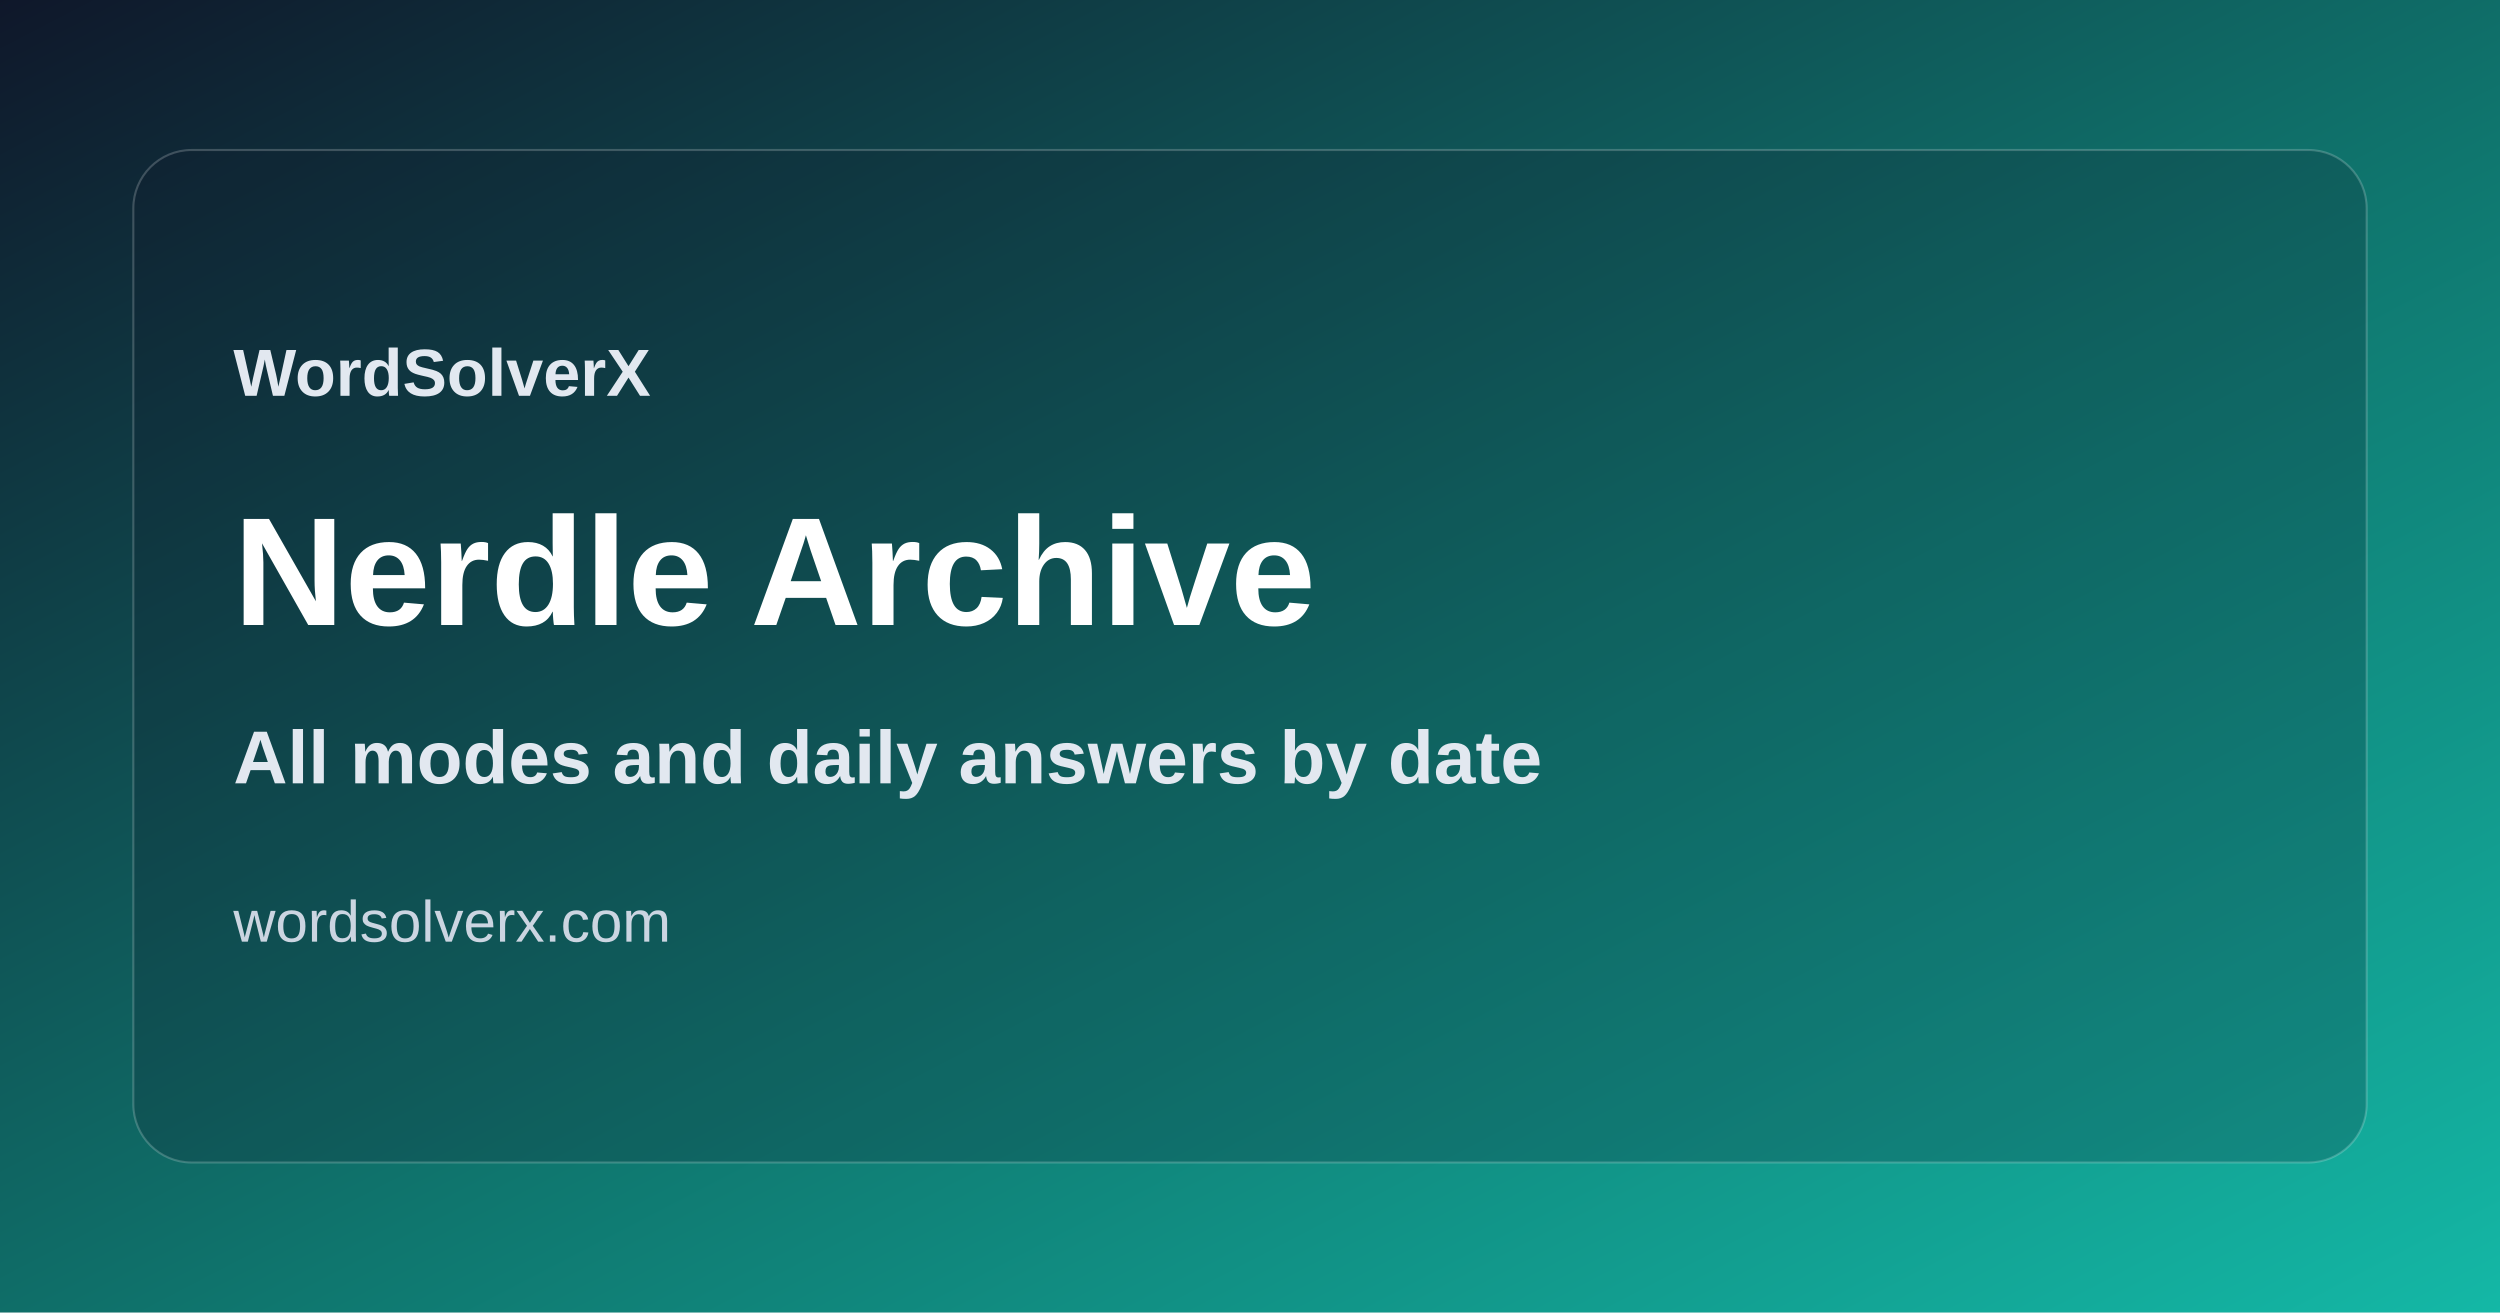
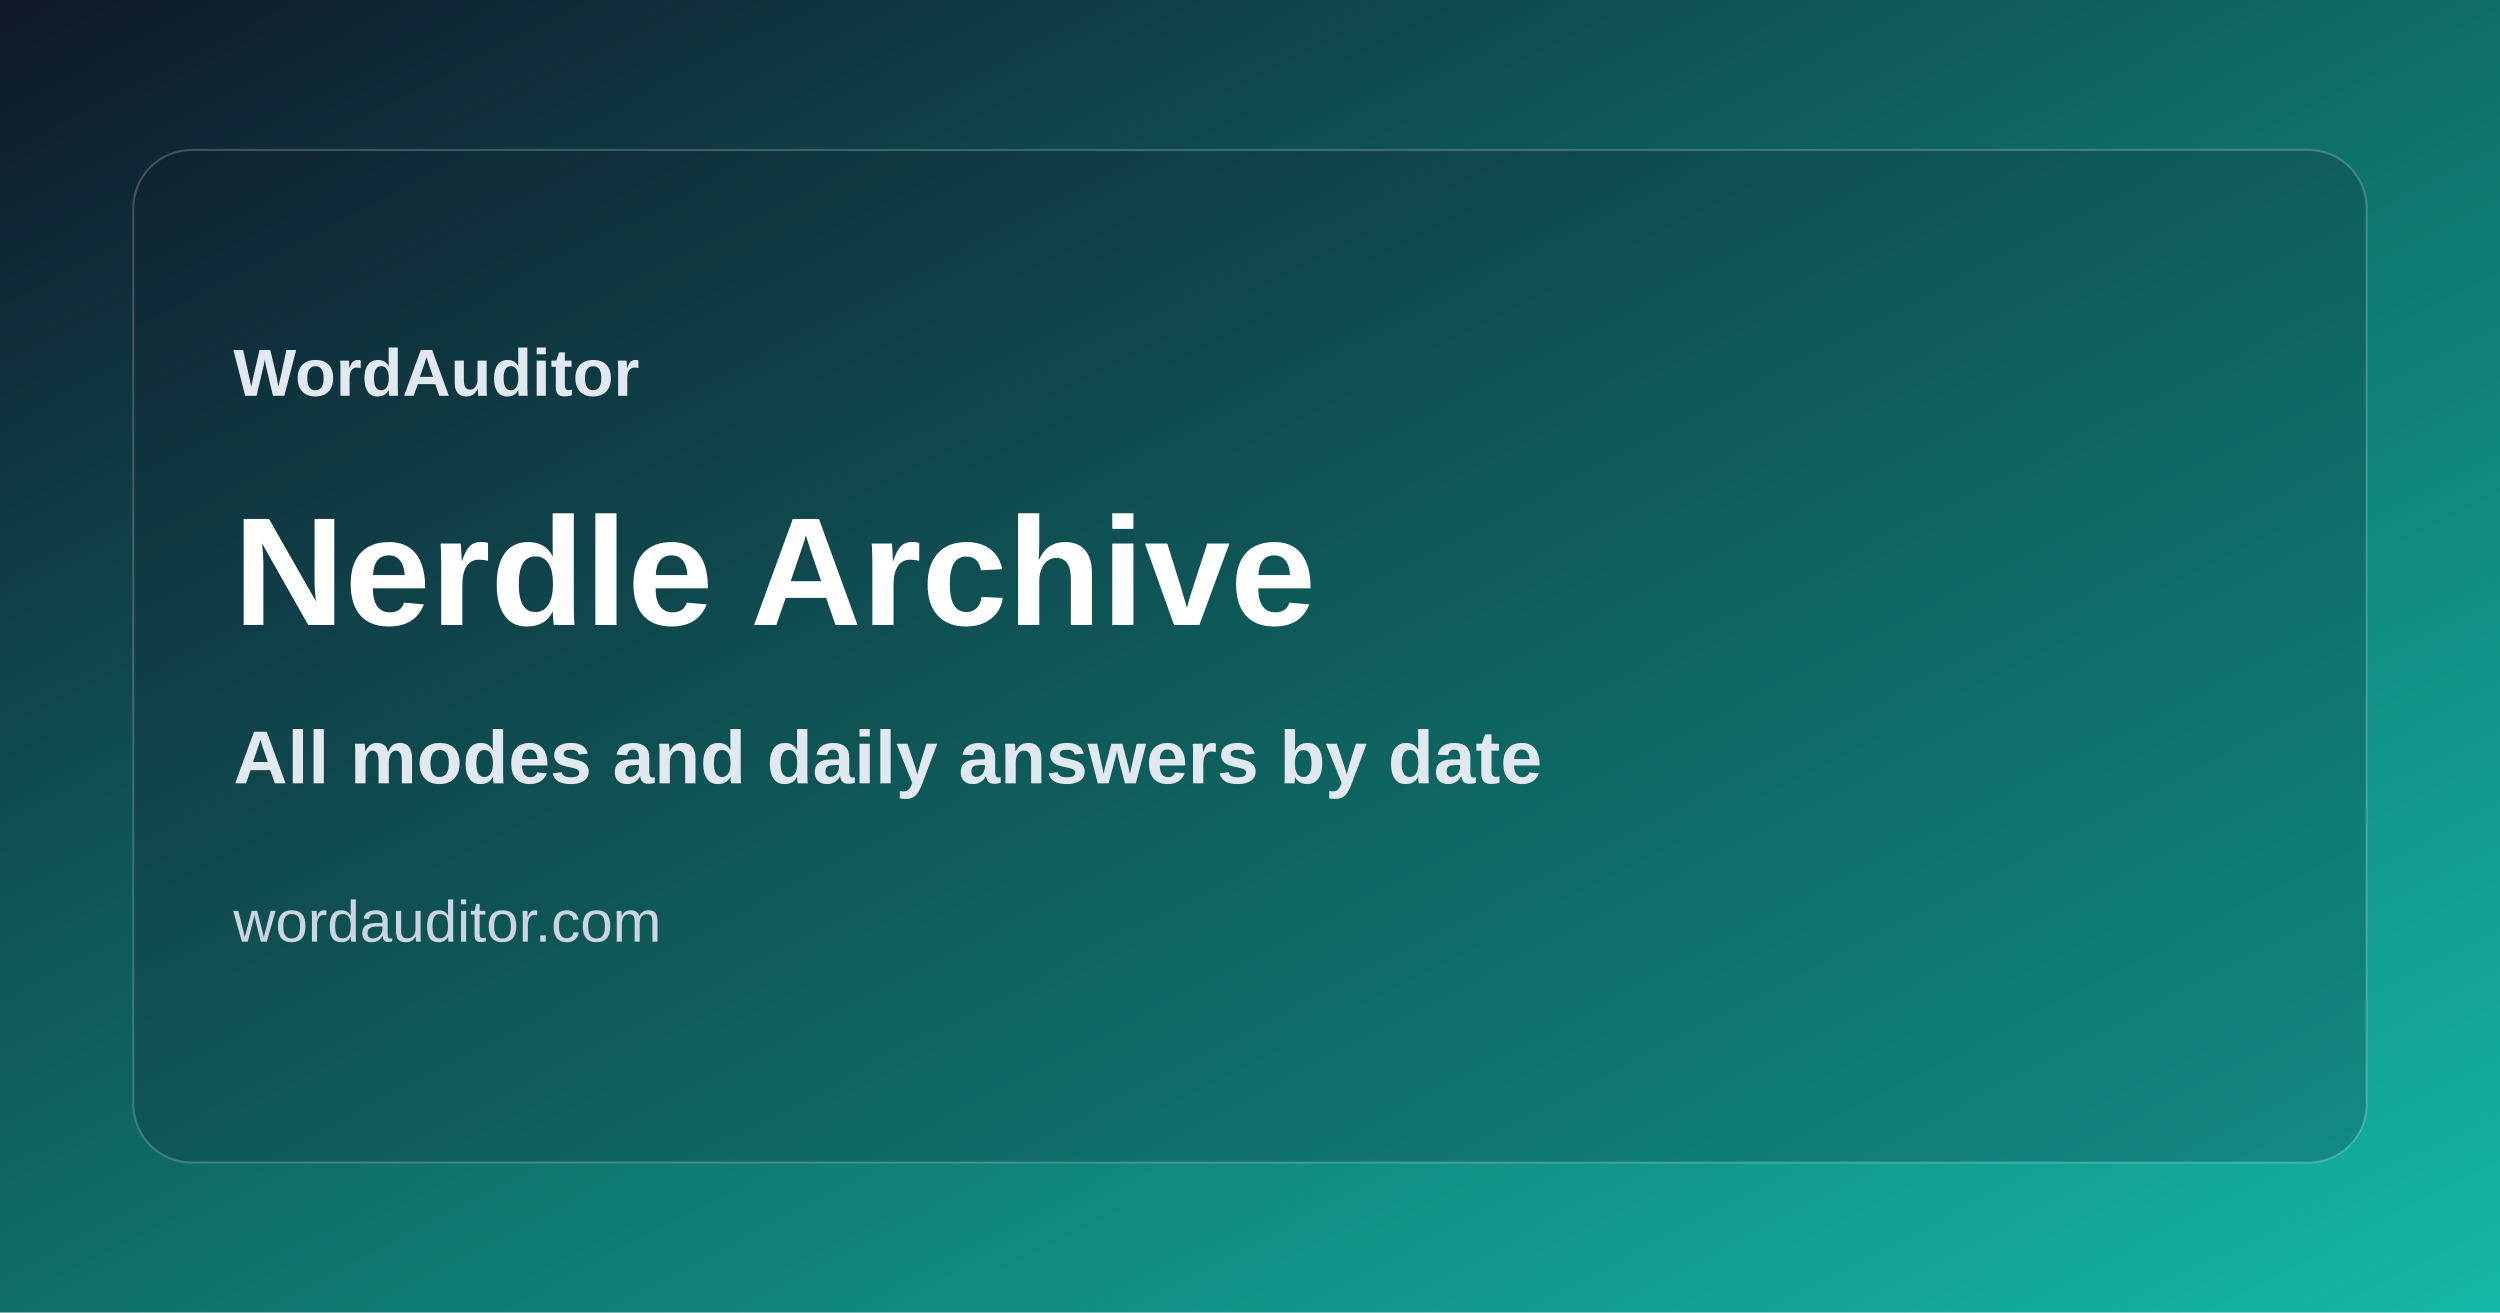
<svg xmlns="http://www.w3.org/2000/svg" width="1200" height="630" viewBox="0 0 1200 630" role="img" aria-labelledby="title desc">
  <defs>
    <linearGradient id="bg" x1="0" y1="0" x2="1" y2="1">
      <stop offset="0%" stop-color="#0f172a" />
      <stop offset="55%" stop-color="#0f766e" />
      <stop offset="100%" stop-color="#14b8a6" />
    </linearGradient>
  </defs>
  <rect width="1200" height="630" fill="url(#bg)" />
  <rect x="64" y="72" width="1072" height="486" rx="28" fill="rgba(15,23,42,0.22)" stroke="rgba(255,255,255,0.2)" />
-   <text x="112" y="190" fill="#e2e8f0" font-family="Arial, sans-serif" font-size="32" font-weight="700">WordSolverX</text>
+   <text x="112" y="190" fill="#e2e8f0" font-family="Arial, sans-serif" font-size="32" font-weight="700">WordAuditor</text>
  <text x="112" y="300" fill="#ffffff" font-family="Arial, sans-serif" font-size="74" font-weight="800">Nerdle Archive</text>
  <text x="112" y="376" fill="#e2e8f0" font-family="Arial, sans-serif" font-size="36" font-weight="600">All modes and daily answers by date</text>
-   <text x="112" y="452" fill="#cbd5e1" font-family="Arial, sans-serif" font-size="28">wordsolverx.com</text>
+   <text x="112" y="452" fill="#cbd5e1" font-family="Arial, sans-serif" font-size="28">wordauditor.com</text>
</svg>
